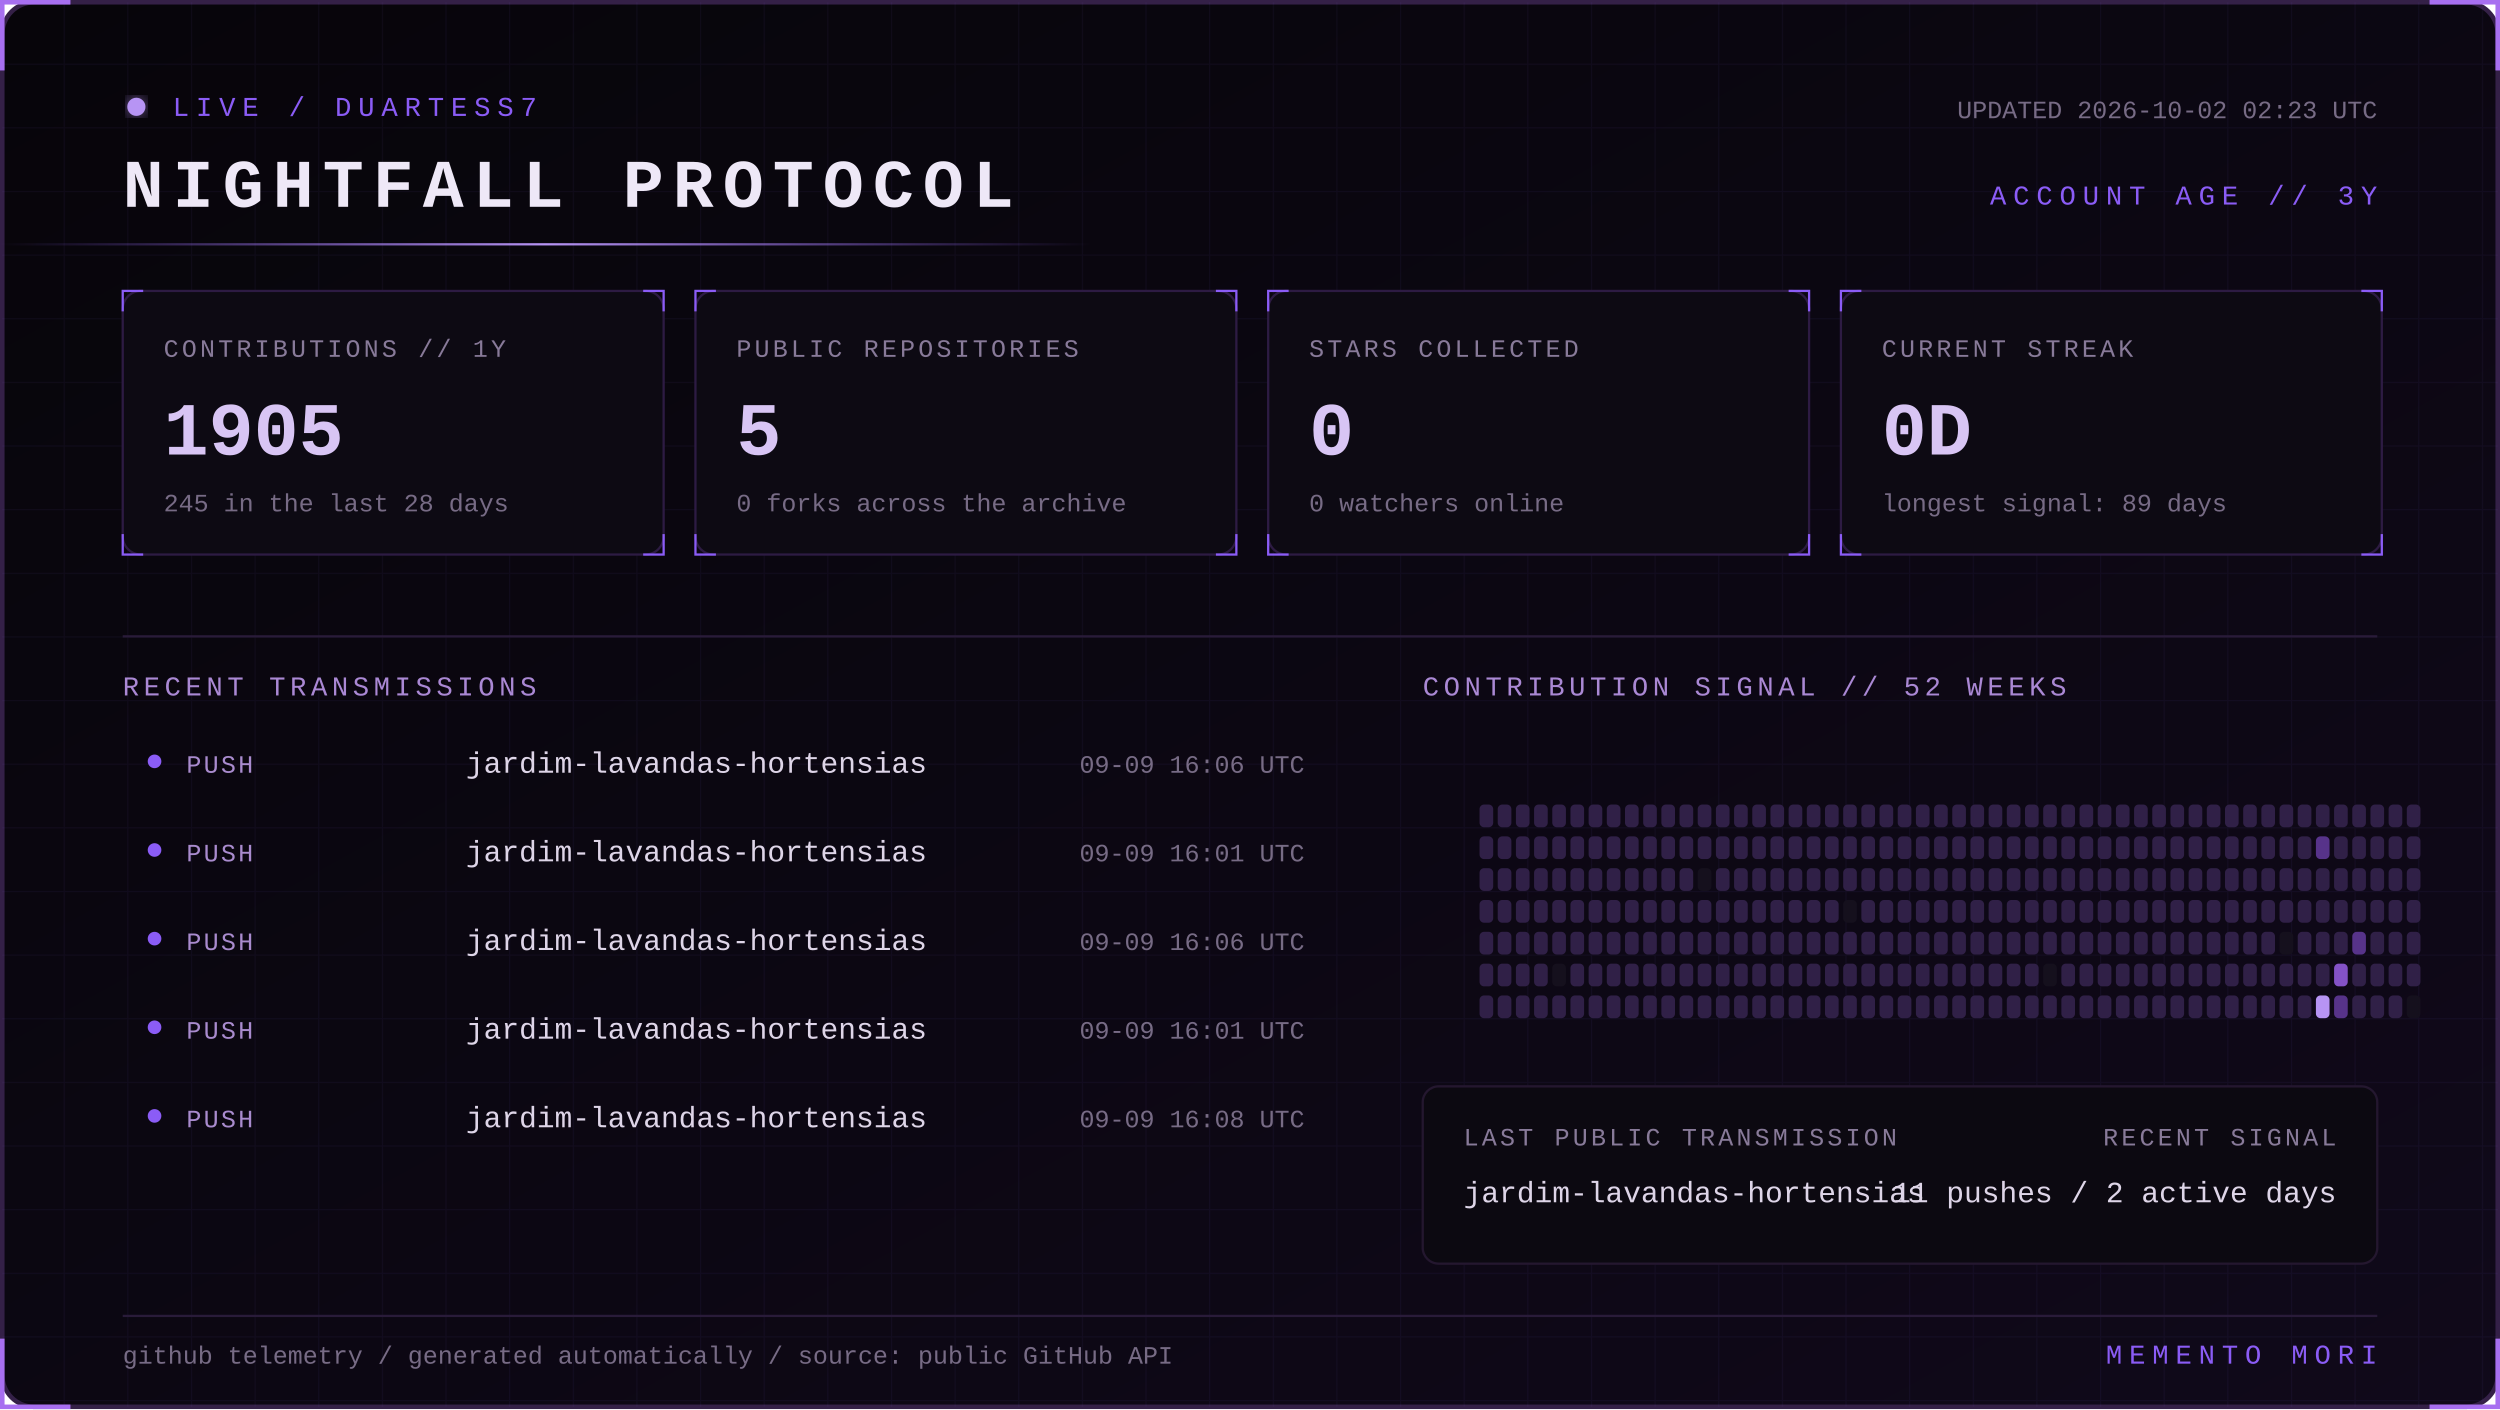
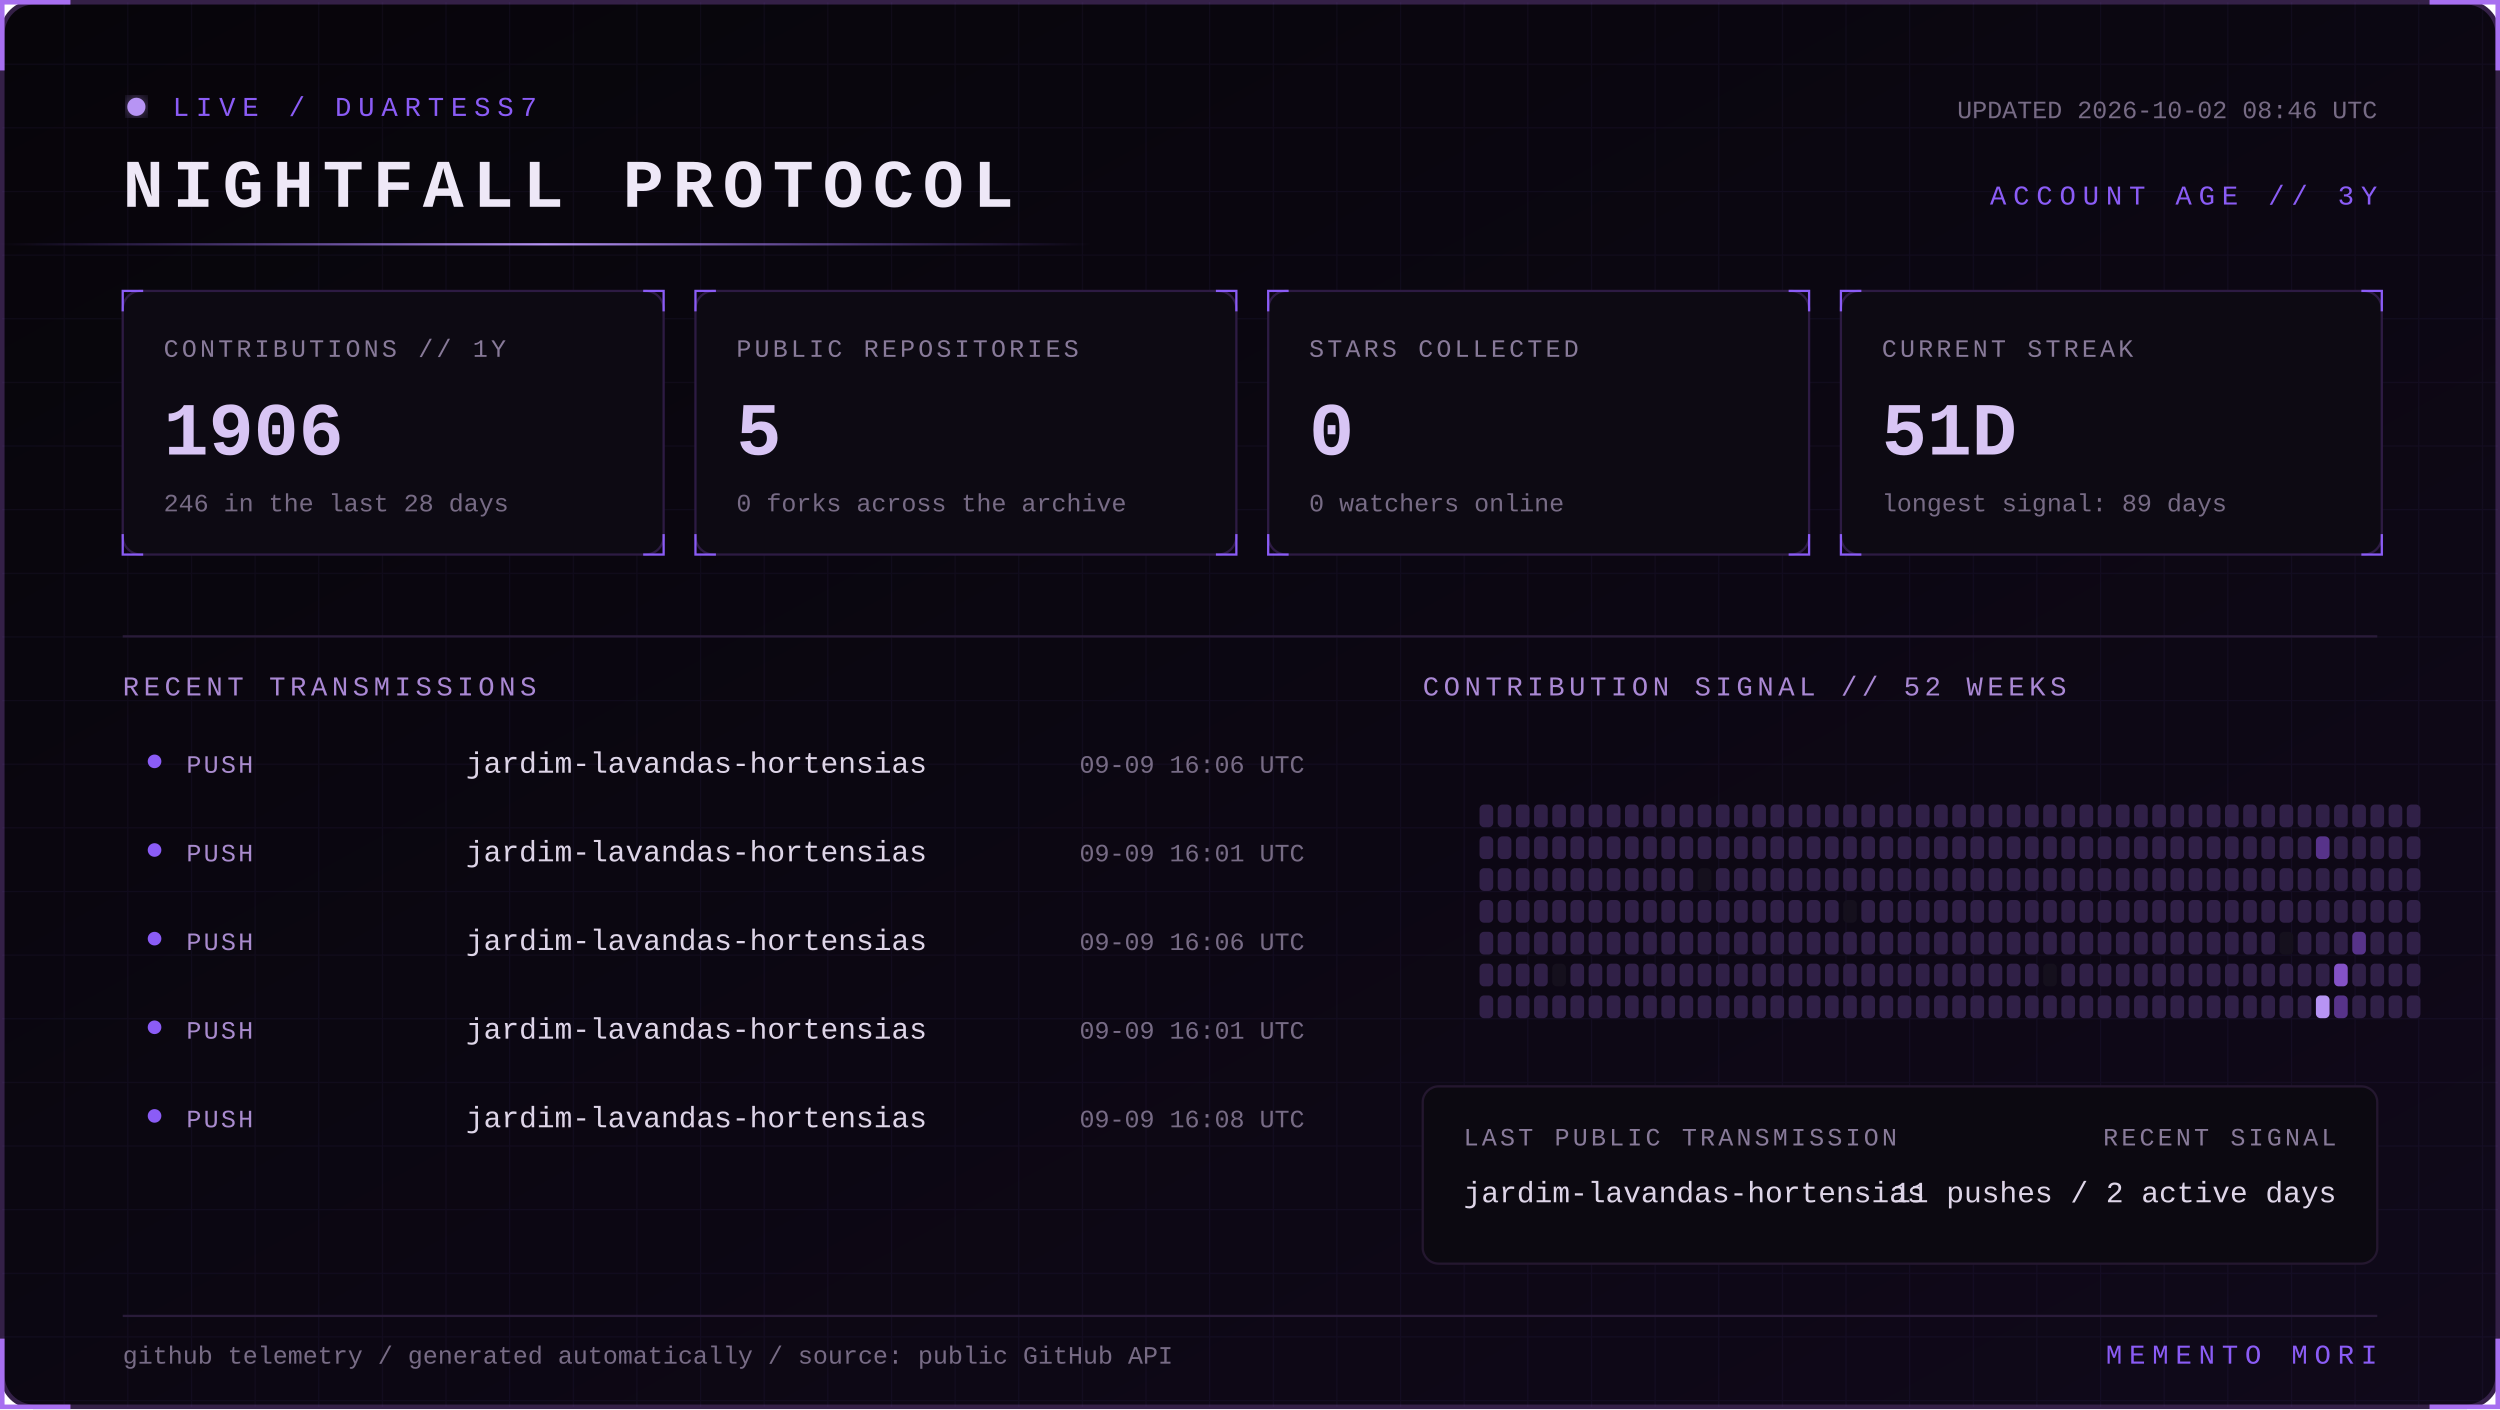
<svg xmlns="http://www.w3.org/2000/svg" width="1100" height="620" viewBox="0 0 1100 620" role="img" aria-labelledby="title desc">
  <defs>
    <linearGradient id="bg" x1="0" y1="0" x2="1" y2="1">
      <stop stop-color="#07050a" />
      <stop offset="1" stop-color="#10091a" />
    </linearGradient>
    <linearGradient id="beam">
      <stop stop-color="#8b5cf6" stop-opacity="0" />
      <stop offset=".5" stop-color="#b794f4" />
      <stop offset="1" stop-color="#8b5cf6" stop-opacity="0" />
    </linearGradient>
    <filter id="glow">
      <feGaussianBlur stdDeviation="4" result="b" />
      <feMerge>
        <feMergeNode in="b" />
        <feMergeNode in="SourceGraphic" />
      </feMerge>
    </filter>
    <pattern id="grid" width="28" height="28" patternUnits="userSpaceOnUse">
      <path d="M28 0H0V28" fill="none" stroke="#8b5cf6" stroke-opacity=".055" />
    </pattern>
    <style>
      text { font-family: Consolas, 'Courier New', monospace; }
      .kicker { fill:#8b5cf6; font-size:12px; letter-spacing:3px; }
      .title { fill:#eee8f7; font-size:30px; font-weight:700; letter-spacing:4px; }
      .label { fill:#887a99; font-size:11px; letter-spacing:1.4px; }
      .value { fill:#d8c5f4; font-size:33px; font-weight:700; }
      .detail,.pct { fill:#776b85; font-size:11px; }
      .section { fill:#aa88d4; font-size:12px; letter-spacing:2px; }
      .lang { fill:#ded5e8; font-size:13px; }
      .event { fill:#a98bce; font-size:11px; letter-spacing:1px; }
      .scan { animation:scan 5s linear infinite; }
      .blink { animation:blink 1.6s step-end infinite; }
      @keyframes scan { from { transform:translateX(-500px) } to { transform:translateX(1100px) } }
      @keyframes blink { 50% { opacity:.25 } }
    </style>
  </defs>
  <rect x="1" y="1" width="1098" height="618" rx="14" fill="url(#bg)" stroke="#342047" stroke-width="2" />
  <rect x="1" y="1" width="1098" height="618" rx="14" fill="url(#grid)" />
  <path d="M31 1H1v30 M1069 1h30v30 M1099 589v30h-30 M31 619H1v-30" stroke="#a76ff0" stroke-width="2" fill="none" />
  <g transform="translate(54 42)">
    <circle cx="6" cy="5" r="4" fill="#b794f4" filter="url(#glow)" class="blink" />
    <text x="22" y="9" class="kicker">LIVE / DUARTESS7</text>
    <text y="49" class="title">NIGHTFALL PROTOCOL</text>
-     <text x="992" y="10" text-anchor="end" class="detail">UPDATED 2026-10-02 02:23 UTC</text>
+     <text x="992" y="10" text-anchor="end" class="detail">UPDATED 2026-10-02 08:46 UTC</text>
    <text x="992" y="48" text-anchor="end" class="kicker">ACCOUNT AGE // 3Y</text>
  </g>
  <rect y="107" width="480" height="1" fill="url(#beam)" class="scan" />
  <g transform="translate(54 128)">
    <rect width="238" height="116" rx="8" fill="#0d0a13" stroke="#2d1b43" />
    <path d="M0 9V0h9 M229 0h9v9 M238 107v9h-9 M9 116H0v-9" stroke="#8b5cf6" fill="none" />
    <text x="18" y="29" class="label">CONTRIBUTIONS // 1Y</text>
-     <text x="18" y="72" class="value">1905</text>
-     <text x="18" y="97" class="detail">245 in the last 28 days</text>
+     <text x="18" y="72" class="value">1906</text>
+     <text x="18" y="97" class="detail">246 in the last 28 days</text>
  </g>
  <g transform="translate(306 128)">
    <rect width="238" height="116" rx="8" fill="#0d0a13" stroke="#2d1b43" />
    <path d="M0 9V0h9 M229 0h9v9 M238 107v9h-9 M9 116H0v-9" stroke="#8b5cf6" fill="none" />
    <text x="18" y="29" class="label">PUBLIC REPOSITORIES</text>
    <text x="18" y="72" class="value">5</text>
    <text x="18" y="97" class="detail">0 forks across the archive</text>
  </g>
  <g transform="translate(558 128)">
    <rect width="238" height="116" rx="8" fill="#0d0a13" stroke="#2d1b43" />
    <path d="M0 9V0h9 M229 0h9v9 M238 107v9h-9 M9 116H0v-9" stroke="#8b5cf6" fill="none" />
    <text x="18" y="29" class="label">STARS COLLECTED</text>
    <text x="18" y="72" class="value">0</text>
    <text x="18" y="97" class="detail">0 watchers online</text>
  </g>
  <g transform="translate(810 128)">
    <rect width="238" height="116" rx="8" fill="#0d0a13" stroke="#2d1b43" />
    <path d="M0 9V0h9 M229 0h9v9 M238 107v9h-9 M9 116H0v-9" stroke="#8b5cf6" fill="none" />
    <text x="18" y="29" class="label">CURRENT STREAK</text>
-     <text x="18" y="72" class="value">0D</text>
+     <text x="18" y="72" class="value">51D</text>
    <text x="18" y="97" class="detail">longest signal: 89 days</text>
  </g>
  <path d="M54 280H1046" stroke="#291b39" />
  <text x="54" y="306" class="section">RECENT TRANSMISSIONS</text>
  <text x="626" y="306" class="section">CONTRIBUTION SIGNAL // 52 WEEKS</text>
  <circle cx="68" cy="335" r="3" fill="#8b5cf6" />
  <text x="82" y="340" class="event">PUSH</text>
  <text x="205" y="340" class="lang">jardim-lavandas-hortensias</text>
  <text x="574" y="340" text-anchor="end" class="pct">09-09 16:06 UTC</text>
  <circle cx="68" cy="374" r="3" fill="#8b5cf6" />
  <text x="82" y="379" class="event">PUSH</text>
  <text x="205" y="379" class="lang">jardim-lavandas-hortensias</text>
  <text x="574" y="379" text-anchor="end" class="pct">09-09 16:01 UTC</text>
  <circle cx="68" cy="413" r="3" fill="#8b5cf6" />
  <text x="82" y="418" class="event">PUSH</text>
  <text x="205" y="418" class="lang">jardim-lavandas-hortensias</text>
  <text x="574" y="418" text-anchor="end" class="pct">09-09 16:06 UTC</text>
  <circle cx="68" cy="452" r="3" fill="#8b5cf6" />
  <text x="82" y="457" class="event">PUSH</text>
  <text x="205" y="457" class="lang">jardim-lavandas-hortensias</text>
  <text x="574" y="457" text-anchor="end" class="pct">09-09 16:01 UTC</text>
  <circle cx="68" cy="491" r="3" fill="#8b5cf6" />
  <text x="82" y="496" class="event">PUSH</text>
  <text x="205" y="496" class="lang">jardim-lavandas-hortensias</text>
  <text x="574" y="496" text-anchor="end" class="pct">09-09 16:08 UTC</text>
  <g>
    <rect x="651" y="354" width="6" height="10" rx="2" fill="#302047" />
    <rect x="651" y="368" width="6" height="10" rx="2" fill="#302047" />
    <rect x="651" y="382" width="6" height="10" rx="2" fill="#302047" />
    <rect x="651" y="396" width="6" height="10" rx="2" fill="#302047" />
    <rect x="651" y="410" width="6" height="10" rx="2" fill="#302047" />
    <rect x="651" y="424" width="6" height="10" rx="2" fill="#302047" />
    <rect x="651" y="438" width="6" height="10" rx="2" fill="#302047" />
    <rect x="659" y="354" width="6" height="10" rx="2" fill="#302047" />
    <rect x="659" y="368" width="6" height="10" rx="2" fill="#302047" />
    <rect x="659" y="382" width="6" height="10" rx="2" fill="#302047" />
    <rect x="659" y="396" width="6" height="10" rx="2" fill="#302047" />
    <rect x="659" y="410" width="6" height="10" rx="2" fill="#302047" />
    <rect x="659" y="424" width="6" height="10" rx="2" fill="#302047" />
    <rect x="659" y="438" width="6" height="10" rx="2" fill="#302047" />
    <rect x="667" y="354" width="6" height="10" rx="2" fill="#302047" />
    <rect x="667" y="368" width="6" height="10" rx="2" fill="#302047" />
    <rect x="667" y="382" width="6" height="10" rx="2" fill="#302047" />
    <rect x="667" y="396" width="6" height="10" rx="2" fill="#302047" />
    <rect x="667" y="410" width="6" height="10" rx="2" fill="#302047" />
    <rect x="667" y="424" width="6" height="10" rx="2" fill="#302047" />
    <rect x="667" y="438" width="6" height="10" rx="2" fill="#302047" />
    <rect x="675" y="354" width="6" height="10" rx="2" fill="#302047" />
    <rect x="675" y="368" width="6" height="10" rx="2" fill="#302047" />
    <rect x="675" y="382" width="6" height="10" rx="2" fill="#302047" />
    <rect x="675" y="396" width="6" height="10" rx="2" fill="#302047" />
    <rect x="675" y="410" width="6" height="10" rx="2" fill="#302047" />
    <rect x="675" y="424" width="6" height="10" rx="2" fill="#302047" />
    <rect x="675" y="438" width="6" height="10" rx="2" fill="#302047" />
    <rect x="683" y="354" width="6" height="10" rx="2" fill="#302047" />
    <rect x="683" y="368" width="6" height="10" rx="2" fill="#302047" />
    <rect x="683" y="382" width="6" height="10" rx="2" fill="#302047" />
    <rect x="683" y="396" width="6" height="10" rx="2" fill="#302047" />
    <rect x="683" y="410" width="6" height="10" rx="2" fill="#302047" />
    <rect x="683" y="424" width="6" height="10" rx="2" fill="#15101d" />
    <rect x="683" y="438" width="6" height="10" rx="2" fill="#302047" />
    <rect x="691" y="354" width="6" height="10" rx="2" fill="#302047" />
    <rect x="691" y="368" width="6" height="10" rx="2" fill="#302047" />
    <rect x="691" y="382" width="6" height="10" rx="2" fill="#302047" />
    <rect x="691" y="396" width="6" height="10" rx="2" fill="#302047" />
    <rect x="691" y="410" width="6" height="10" rx="2" fill="#302047" />
    <rect x="691" y="424" width="6" height="10" rx="2" fill="#302047" />
    <rect x="691" y="438" width="6" height="10" rx="2" fill="#302047" />
    <rect x="699" y="354" width="6" height="10" rx="2" fill="#302047" />
    <rect x="699" y="368" width="6" height="10" rx="2" fill="#302047" />
    <rect x="699" y="382" width="6" height="10" rx="2" fill="#302047" />
    <rect x="699" y="396" width="6" height="10" rx="2" fill="#302047" />
    <rect x="699" y="410" width="6" height="10" rx="2" fill="#302047" />
    <rect x="699" y="424" width="6" height="10" rx="2" fill="#302047" />
    <rect x="699" y="438" width="6" height="10" rx="2" fill="#302047" />
    <rect x="707" y="354" width="6" height="10" rx="2" fill="#302047" />
    <rect x="707" y="368" width="6" height="10" rx="2" fill="#302047" />
    <rect x="707" y="382" width="6" height="10" rx="2" fill="#302047" />
    <rect x="707" y="396" width="6" height="10" rx="2" fill="#302047" />
    <rect x="707" y="410" width="6" height="10" rx="2" fill="#302047" />
    <rect x="707" y="424" width="6" height="10" rx="2" fill="#302047" />
    <rect x="707" y="438" width="6" height="10" rx="2" fill="#302047" />
    <rect x="715" y="354" width="6" height="10" rx="2" fill="#302047" />
    <rect x="715" y="368" width="6" height="10" rx="2" fill="#302047" />
    <rect x="715" y="382" width="6" height="10" rx="2" fill="#302047" />
    <rect x="715" y="396" width="6" height="10" rx="2" fill="#302047" />
    <rect x="715" y="410" width="6" height="10" rx="2" fill="#302047" />
    <rect x="715" y="424" width="6" height="10" rx="2" fill="#302047" />
    <rect x="715" y="438" width="6" height="10" rx="2" fill="#302047" />
    <rect x="723" y="354" width="6" height="10" rx="2" fill="#302047" />
    <rect x="723" y="368" width="6" height="10" rx="2" fill="#302047" />
    <rect x="723" y="382" width="6" height="10" rx="2" fill="#302047" />
    <rect x="723" y="396" width="6" height="10" rx="2" fill="#302047" />
    <rect x="723" y="410" width="6" height="10" rx="2" fill="#302047" />
    <rect x="723" y="424" width="6" height="10" rx="2" fill="#302047" />
    <rect x="723" y="438" width="6" height="10" rx="2" fill="#302047" />
    <rect x="731" y="354" width="6" height="10" rx="2" fill="#302047" />
    <rect x="731" y="368" width="6" height="10" rx="2" fill="#302047" />
    <rect x="731" y="382" width="6" height="10" rx="2" fill="#302047" />
    <rect x="731" y="396" width="6" height="10" rx="2" fill="#302047" />
    <rect x="731" y="410" width="6" height="10" rx="2" fill="#302047" />
    <rect x="731" y="424" width="6" height="10" rx="2" fill="#302047" />
    <rect x="731" y="438" width="6" height="10" rx="2" fill="#302047" />
    <rect x="739" y="354" width="6" height="10" rx="2" fill="#302047" />
    <rect x="739" y="368" width="6" height="10" rx="2" fill="#302047" />
    <rect x="739" y="382" width="6" height="10" rx="2" fill="#302047" />
    <rect x="739" y="396" width="6" height="10" rx="2" fill="#302047" />
    <rect x="739" y="410" width="6" height="10" rx="2" fill="#302047" />
    <rect x="739" y="424" width="6" height="10" rx="2" fill="#302047" />
    <rect x="739" y="438" width="6" height="10" rx="2" fill="#302047" />
    <rect x="747" y="354" width="6" height="10" rx="2" fill="#302047" />
    <rect x="747" y="368" width="6" height="10" rx="2" fill="#302047" />
    <rect x="747" y="382" width="6" height="10" rx="2" fill="#15101d" />
    <rect x="747" y="396" width="6" height="10" rx="2" fill="#302047" />
    <rect x="747" y="410" width="6" height="10" rx="2" fill="#302047" />
    <rect x="747" y="424" width="6" height="10" rx="2" fill="#302047" />
    <rect x="747" y="438" width="6" height="10" rx="2" fill="#302047" />
    <rect x="755" y="354" width="6" height="10" rx="2" fill="#302047" />
    <rect x="755" y="368" width="6" height="10" rx="2" fill="#302047" />
    <rect x="755" y="382" width="6" height="10" rx="2" fill="#302047" />
    <rect x="755" y="396" width="6" height="10" rx="2" fill="#302047" />
    <rect x="755" y="410" width="6" height="10" rx="2" fill="#302047" />
    <rect x="755" y="424" width="6" height="10" rx="2" fill="#302047" />
    <rect x="755" y="438" width="6" height="10" rx="2" fill="#302047" />
    <rect x="763" y="354" width="6" height="10" rx="2" fill="#302047" />
    <rect x="763" y="368" width="6" height="10" rx="2" fill="#302047" />
    <rect x="763" y="382" width="6" height="10" rx="2" fill="#302047" />
    <rect x="763" y="396" width="6" height="10" rx="2" fill="#302047" />
    <rect x="763" y="410" width="6" height="10" rx="2" fill="#302047" />
    <rect x="763" y="424" width="6" height="10" rx="2" fill="#302047" />
    <rect x="763" y="438" width="6" height="10" rx="2" fill="#302047" />
    <rect x="771" y="354" width="6" height="10" rx="2" fill="#302047" />
    <rect x="771" y="368" width="6" height="10" rx="2" fill="#302047" />
    <rect x="771" y="382" width="6" height="10" rx="2" fill="#302047" />
    <rect x="771" y="396" width="6" height="10" rx="2" fill="#302047" />
    <rect x="771" y="410" width="6" height="10" rx="2" fill="#302047" />
    <rect x="771" y="424" width="6" height="10" rx="2" fill="#302047" />
    <rect x="771" y="438" width="6" height="10" rx="2" fill="#302047" />
    <rect x="779" y="354" width="6" height="10" rx="2" fill="#302047" />
    <rect x="779" y="368" width="6" height="10" rx="2" fill="#302047" />
    <rect x="779" y="382" width="6" height="10" rx="2" fill="#302047" />
    <rect x="779" y="396" width="6" height="10" rx="2" fill="#302047" />
    <rect x="779" y="410" width="6" height="10" rx="2" fill="#302047" />
    <rect x="779" y="424" width="6" height="10" rx="2" fill="#302047" />
    <rect x="779" y="438" width="6" height="10" rx="2" fill="#302047" />
    <rect x="787" y="354" width="6" height="10" rx="2" fill="#302047" />
    <rect x="787" y="368" width="6" height="10" rx="2" fill="#302047" />
    <rect x="787" y="382" width="6" height="10" rx="2" fill="#302047" />
    <rect x="787" y="396" width="6" height="10" rx="2" fill="#302047" />
    <rect x="787" y="410" width="6" height="10" rx="2" fill="#302047" />
    <rect x="787" y="424" width="6" height="10" rx="2" fill="#302047" />
    <rect x="787" y="438" width="6" height="10" rx="2" fill="#302047" />
    <rect x="795" y="354" width="6" height="10" rx="2" fill="#302047" />
    <rect x="795" y="368" width="6" height="10" rx="2" fill="#302047" />
    <rect x="795" y="382" width="6" height="10" rx="2" fill="#302047" />
    <rect x="795" y="396" width="6" height="10" rx="2" fill="#302047" />
    <rect x="795" y="410" width="6" height="10" rx="2" fill="#302047" />
    <rect x="795" y="424" width="6" height="10" rx="2" fill="#302047" />
    <rect x="795" y="438" width="6" height="10" rx="2" fill="#302047" />
    <rect x="803" y="354" width="6" height="10" rx="2" fill="#302047" />
    <rect x="803" y="368" width="6" height="10" rx="2" fill="#302047" />
    <rect x="803" y="382" width="6" height="10" rx="2" fill="#302047" />
    <rect x="803" y="396" width="6" height="10" rx="2" fill="#302047" />
    <rect x="803" y="410" width="6" height="10" rx="2" fill="#302047" />
    <rect x="803" y="424" width="6" height="10" rx="2" fill="#302047" />
    <rect x="803" y="438" width="6" height="10" rx="2" fill="#302047" />
    <rect x="811" y="354" width="6" height="10" rx="2" fill="#302047" />
    <rect x="811" y="368" width="6" height="10" rx="2" fill="#302047" />
    <rect x="811" y="382" width="6" height="10" rx="2" fill="#302047" />
    <rect x="811" y="396" width="6" height="10" rx="2" fill="#15101d" />
    <rect x="811" y="410" width="6" height="10" rx="2" fill="#302047" />
    <rect x="811" y="424" width="6" height="10" rx="2" fill="#302047" />
    <rect x="811" y="438" width="6" height="10" rx="2" fill="#302047" />
    <rect x="819" y="354" width="6" height="10" rx="2" fill="#302047" />
    <rect x="819" y="368" width="6" height="10" rx="2" fill="#302047" />
    <rect x="819" y="382" width="6" height="10" rx="2" fill="#302047" />
    <rect x="819" y="396" width="6" height="10" rx="2" fill="#302047" />
    <rect x="819" y="410" width="6" height="10" rx="2" fill="#302047" />
    <rect x="819" y="424" width="6" height="10" rx="2" fill="#302047" />
    <rect x="819" y="438" width="6" height="10" rx="2" fill="#302047" />
    <rect x="827" y="354" width="6" height="10" rx="2" fill="#302047" />
    <rect x="827" y="368" width="6" height="10" rx="2" fill="#302047" />
    <rect x="827" y="382" width="6" height="10" rx="2" fill="#302047" />
    <rect x="827" y="396" width="6" height="10" rx="2" fill="#302047" />
    <rect x="827" y="410" width="6" height="10" rx="2" fill="#302047" />
    <rect x="827" y="424" width="6" height="10" rx="2" fill="#302047" />
    <rect x="827" y="438" width="6" height="10" rx="2" fill="#302047" />
    <rect x="835" y="354" width="6" height="10" rx="2" fill="#302047" />
    <rect x="835" y="368" width="6" height="10" rx="2" fill="#302047" />
    <rect x="835" y="382" width="6" height="10" rx="2" fill="#302047" />
    <rect x="835" y="396" width="6" height="10" rx="2" fill="#302047" />
    <rect x="835" y="410" width="6" height="10" rx="2" fill="#302047" />
    <rect x="835" y="424" width="6" height="10" rx="2" fill="#302047" />
    <rect x="835" y="438" width="6" height="10" rx="2" fill="#302047" />
    <rect x="843" y="354" width="6" height="10" rx="2" fill="#302047" />
    <rect x="843" y="368" width="6" height="10" rx="2" fill="#302047" />
    <rect x="843" y="382" width="6" height="10" rx="2" fill="#302047" />
    <rect x="843" y="396" width="6" height="10" rx="2" fill="#302047" />
    <rect x="843" y="410" width="6" height="10" rx="2" fill="#302047" />
    <rect x="843" y="424" width="6" height="10" rx="2" fill="#302047" />
    <rect x="843" y="438" width="6" height="10" rx="2" fill="#302047" />
    <rect x="851" y="354" width="6" height="10" rx="2" fill="#302047" />
    <rect x="851" y="368" width="6" height="10" rx="2" fill="#302047" />
    <rect x="851" y="382" width="6" height="10" rx="2" fill="#302047" />
    <rect x="851" y="396" width="6" height="10" rx="2" fill="#302047" />
    <rect x="851" y="410" width="6" height="10" rx="2" fill="#302047" />
    <rect x="851" y="424" width="6" height="10" rx="2" fill="#302047" />
    <rect x="851" y="438" width="6" height="10" rx="2" fill="#302047" />
    <rect x="859" y="354" width="6" height="10" rx="2" fill="#302047" />
    <rect x="859" y="368" width="6" height="10" rx="2" fill="#302047" />
    <rect x="859" y="382" width="6" height="10" rx="2" fill="#302047" />
    <rect x="859" y="396" width="6" height="10" rx="2" fill="#302047" />
    <rect x="859" y="410" width="6" height="10" rx="2" fill="#302047" />
    <rect x="859" y="424" width="6" height="10" rx="2" fill="#302047" />
    <rect x="859" y="438" width="6" height="10" rx="2" fill="#302047" />
    <rect x="867" y="354" width="6" height="10" rx="2" fill="#302047" />
    <rect x="867" y="368" width="6" height="10" rx="2" fill="#302047" />
    <rect x="867" y="382" width="6" height="10" rx="2" fill="#302047" />
    <rect x="867" y="396" width="6" height="10" rx="2" fill="#302047" />
    <rect x="867" y="410" width="6" height="10" rx="2" fill="#302047" />
    <rect x="867" y="424" width="6" height="10" rx="2" fill="#302047" />
    <rect x="867" y="438" width="6" height="10" rx="2" fill="#302047" />
    <rect x="875" y="354" width="6" height="10" rx="2" fill="#302047" />
    <rect x="875" y="368" width="6" height="10" rx="2" fill="#302047" />
    <rect x="875" y="382" width="6" height="10" rx="2" fill="#302047" />
    <rect x="875" y="396" width="6" height="10" rx="2" fill="#302047" />
    <rect x="875" y="410" width="6" height="10" rx="2" fill="#302047" />
    <rect x="875" y="424" width="6" height="10" rx="2" fill="#302047" />
    <rect x="875" y="438" width="6" height="10" rx="2" fill="#302047" />
    <rect x="883" y="354" width="6" height="10" rx="2" fill="#302047" />
    <rect x="883" y="368" width="6" height="10" rx="2" fill="#302047" />
    <rect x="883" y="382" width="6" height="10" rx="2" fill="#302047" />
    <rect x="883" y="396" width="6" height="10" rx="2" fill="#302047" />
    <rect x="883" y="410" width="6" height="10" rx="2" fill="#302047" />
    <rect x="883" y="424" width="6" height="10" rx="2" fill="#302047" />
    <rect x="883" y="438" width="6" height="10" rx="2" fill="#302047" />
    <rect x="891" y="354" width="6" height="10" rx="2" fill="#302047" />
    <rect x="891" y="368" width="6" height="10" rx="2" fill="#302047" />
    <rect x="891" y="382" width="6" height="10" rx="2" fill="#302047" />
    <rect x="891" y="396" width="6" height="10" rx="2" fill="#302047" />
    <rect x="891" y="410" width="6" height="10" rx="2" fill="#302047" />
    <rect x="891" y="424" width="6" height="10" rx="2" fill="#302047" />
    <rect x="891" y="438" width="6" height="10" rx="2" fill="#302047" />
    <rect x="899" y="354" width="6" height="10" rx="2" fill="#302047" />
    <rect x="899" y="368" width="6" height="10" rx="2" fill="#302047" />
    <rect x="899" y="382" width="6" height="10" rx="2" fill="#302047" />
    <rect x="899" y="396" width="6" height="10" rx="2" fill="#302047" />
    <rect x="899" y="410" width="6" height="10" rx="2" fill="#302047" />
    <rect x="899" y="424" width="6" height="10" rx="2" fill="#15101d" />
    <rect x="899" y="438" width="6" height="10" rx="2" fill="#302047" />
    <rect x="907" y="354" width="6" height="10" rx="2" fill="#302047" />
    <rect x="907" y="368" width="6" height="10" rx="2" fill="#302047" />
    <rect x="907" y="382" width="6" height="10" rx="2" fill="#302047" />
    <rect x="907" y="396" width="6" height="10" rx="2" fill="#302047" />
    <rect x="907" y="410" width="6" height="10" rx="2" fill="#302047" />
    <rect x="907" y="424" width="6" height="10" rx="2" fill="#302047" />
    <rect x="907" y="438" width="6" height="10" rx="2" fill="#302047" />
    <rect x="915" y="354" width="6" height="10" rx="2" fill="#302047" />
    <rect x="915" y="368" width="6" height="10" rx="2" fill="#302047" />
    <rect x="915" y="382" width="6" height="10" rx="2" fill="#302047" />
    <rect x="915" y="396" width="6" height="10" rx="2" fill="#302047" />
    <rect x="915" y="410" width="6" height="10" rx="2" fill="#302047" />
    <rect x="915" y="424" width="6" height="10" rx="2" fill="#302047" />
    <rect x="915" y="438" width="6" height="10" rx="2" fill="#302047" />
    <rect x="923" y="354" width="6" height="10" rx="2" fill="#302047" />
    <rect x="923" y="368" width="6" height="10" rx="2" fill="#302047" />
    <rect x="923" y="382" width="6" height="10" rx="2" fill="#302047" />
    <rect x="923" y="396" width="6" height="10" rx="2" fill="#302047" />
    <rect x="923" y="410" width="6" height="10" rx="2" fill="#302047" />
    <rect x="923" y="424" width="6" height="10" rx="2" fill="#302047" />
    <rect x="923" y="438" width="6" height="10" rx="2" fill="#302047" />
    <rect x="931" y="354" width="6" height="10" rx="2" fill="#302047" />
    <rect x="931" y="368" width="6" height="10" rx="2" fill="#302047" />
    <rect x="931" y="382" width="6" height="10" rx="2" fill="#302047" />
    <rect x="931" y="396" width="6" height="10" rx="2" fill="#302047" />
    <rect x="931" y="410" width="6" height="10" rx="2" fill="#302047" />
    <rect x="931" y="424" width="6" height="10" rx="2" fill="#302047" />
    <rect x="931" y="438" width="6" height="10" rx="2" fill="#302047" />
    <rect x="939" y="354" width="6" height="10" rx="2" fill="#302047" />
    <rect x="939" y="368" width="6" height="10" rx="2" fill="#302047" />
    <rect x="939" y="382" width="6" height="10" rx="2" fill="#302047" />
    <rect x="939" y="396" width="6" height="10" rx="2" fill="#302047" />
    <rect x="939" y="410" width="6" height="10" rx="2" fill="#302047" />
    <rect x="939" y="424" width="6" height="10" rx="2" fill="#302047" />
    <rect x="939" y="438" width="6" height="10" rx="2" fill="#302047" />
    <rect x="947" y="354" width="6" height="10" rx="2" fill="#302047" />
    <rect x="947" y="368" width="6" height="10" rx="2" fill="#302047" />
    <rect x="947" y="382" width="6" height="10" rx="2" fill="#302047" />
    <rect x="947" y="396" width="6" height="10" rx="2" fill="#302047" />
    <rect x="947" y="410" width="6" height="10" rx="2" fill="#302047" />
    <rect x="947" y="424" width="6" height="10" rx="2" fill="#302047" />
    <rect x="947" y="438" width="6" height="10" rx="2" fill="#302047" />
    <rect x="955" y="354" width="6" height="10" rx="2" fill="#302047" />
    <rect x="955" y="368" width="6" height="10" rx="2" fill="#302047" />
    <rect x="955" y="382" width="6" height="10" rx="2" fill="#302047" />
    <rect x="955" y="396" width="6" height="10" rx="2" fill="#302047" />
    <rect x="955" y="410" width="6" height="10" rx="2" fill="#302047" />
    <rect x="955" y="424" width="6" height="10" rx="2" fill="#302047" />
    <rect x="955" y="438" width="6" height="10" rx="2" fill="#302047" />
    <rect x="963" y="354" width="6" height="10" rx="2" fill="#302047" />
    <rect x="963" y="368" width="6" height="10" rx="2" fill="#302047" />
    <rect x="963" y="382" width="6" height="10" rx="2" fill="#302047" />
    <rect x="963" y="396" width="6" height="10" rx="2" fill="#302047" />
    <rect x="963" y="410" width="6" height="10" rx="2" fill="#302047" />
    <rect x="963" y="424" width="6" height="10" rx="2" fill="#302047" />
    <rect x="963" y="438" width="6" height="10" rx="2" fill="#302047" />
    <rect x="971" y="354" width="6" height="10" rx="2" fill="#302047" />
    <rect x="971" y="368" width="6" height="10" rx="2" fill="#302047" />
    <rect x="971" y="382" width="6" height="10" rx="2" fill="#302047" />
    <rect x="971" y="396" width="6" height="10" rx="2" fill="#302047" />
    <rect x="971" y="410" width="6" height="10" rx="2" fill="#302047" />
    <rect x="971" y="424" width="6" height="10" rx="2" fill="#302047" />
    <rect x="971" y="438" width="6" height="10" rx="2" fill="#302047" />
    <rect x="979" y="354" width="6" height="10" rx="2" fill="#302047" />
    <rect x="979" y="368" width="6" height="10" rx="2" fill="#302047" />
    <rect x="979" y="382" width="6" height="10" rx="2" fill="#302047" />
    <rect x="979" y="396" width="6" height="10" rx="2" fill="#302047" />
    <rect x="979" y="410" width="6" height="10" rx="2" fill="#302047" />
    <rect x="979" y="424" width="6" height="10" rx="2" fill="#302047" />
    <rect x="979" y="438" width="6" height="10" rx="2" fill="#302047" />
    <rect x="987" y="354" width="6" height="10" rx="2" fill="#302047" />
    <rect x="987" y="368" width="6" height="10" rx="2" fill="#302047" />
    <rect x="987" y="382" width="6" height="10" rx="2" fill="#302047" />
    <rect x="987" y="396" width="6" height="10" rx="2" fill="#302047" />
    <rect x="987" y="410" width="6" height="10" rx="2" fill="#302047" />
    <rect x="987" y="424" width="6" height="10" rx="2" fill="#302047" />
    <rect x="987" y="438" width="6" height="10" rx="2" fill="#302047" />
    <rect x="995" y="354" width="6" height="10" rx="2" fill="#302047" />
    <rect x="995" y="368" width="6" height="10" rx="2" fill="#302047" />
    <rect x="995" y="382" width="6" height="10" rx="2" fill="#302047" />
    <rect x="995" y="396" width="6" height="10" rx="2" fill="#302047" />
    <rect x="995" y="410" width="6" height="10" rx="2" fill="#302047" />
    <rect x="995" y="424" width="6" height="10" rx="2" fill="#302047" />
    <rect x="995" y="438" width="6" height="10" rx="2" fill="#302047" />
    <rect x="1003" y="354" width="6" height="10" rx="2" fill="#302047" />
    <rect x="1003" y="368" width="6" height="10" rx="2" fill="#302047" />
    <rect x="1003" y="382" width="6" height="10" rx="2" fill="#302047" />
    <rect x="1003" y="396" width="6" height="10" rx="2" fill="#302047" />
    <rect x="1003" y="410" width="6" height="10" rx="2" fill="#15101d" />
    <rect x="1003" y="424" width="6" height="10" rx="2" fill="#302047" />
    <rect x="1003" y="438" width="6" height="10" rx="2" fill="#302047" />
    <rect x="1011" y="354" width="6" height="10" rx="2" fill="#302047" />
    <rect x="1011" y="368" width="6" height="10" rx="2" fill="#302047" />
    <rect x="1011" y="382" width="6" height="10" rx="2" fill="#302047" />
    <rect x="1011" y="396" width="6" height="10" rx="2" fill="#302047" />
    <rect x="1011" y="410" width="6" height="10" rx="2" fill="#302047" />
    <rect x="1011" y="424" width="6" height="10" rx="2" fill="#302047" />
    <rect x="1011" y="438" width="6" height="10" rx="2" fill="#302047" />
    <rect x="1019" y="354" width="6" height="10" rx="2" fill="#302047" />
    <rect x="1019" y="368" width="6" height="10" rx="2" fill="#57338a" />
    <rect x="1019" y="382" width="6" height="10" rx="2" fill="#302047" />
    <rect x="1019" y="396" width="6" height="10" rx="2" fill="#302047" />
    <rect x="1019" y="410" width="6" height="10" rx="2" fill="#302047" />
    <rect x="1019" y="424" width="6" height="10" rx="2" fill="#302047" />
    <rect x="1019" y="438" width="6" height="10" rx="2" fill="#b794f4" />
    <rect x="1027" y="354" width="6" height="10" rx="2" fill="#302047" />
    <rect x="1027" y="368" width="6" height="10" rx="2" fill="#302047" />
    <rect x="1027" y="382" width="6" height="10" rx="2" fill="#302047" />
    <rect x="1027" y="396" width="6" height="10" rx="2" fill="#302047" />
    <rect x="1027" y="410" width="6" height="10" rx="2" fill="#302047" />
    <rect x="1027" y="424" width="6" height="10" rx="2" fill="#8452c7" />
    <rect x="1027" y="438" width="6" height="10" rx="2" fill="#57338a" />
    <rect x="1035" y="354" width="6" height="10" rx="2" fill="#302047" />
    <rect x="1035" y="368" width="6" height="10" rx="2" fill="#302047" />
    <rect x="1035" y="382" width="6" height="10" rx="2" fill="#302047" />
    <rect x="1035" y="396" width="6" height="10" rx="2" fill="#302047" />
    <rect x="1035" y="410" width="6" height="10" rx="2" fill="#57338a" />
    <rect x="1035" y="424" width="6" height="10" rx="2" fill="#302047" />
    <rect x="1035" y="438" width="6" height="10" rx="2" fill="#302047" />
    <rect x="1043" y="354" width="6" height="10" rx="2" fill="#302047" />
    <rect x="1043" y="368" width="6" height="10" rx="2" fill="#302047" />
    <rect x="1043" y="382" width="6" height="10" rx="2" fill="#302047" />
    <rect x="1043" y="396" width="6" height="10" rx="2" fill="#302047" />
    <rect x="1043" y="410" width="6" height="10" rx="2" fill="#302047" />
    <rect x="1043" y="424" width="6" height="10" rx="2" fill="#302047" />
    <rect x="1043" y="438" width="6" height="10" rx="2" fill="#302047" />
    <rect x="1051" y="354" width="6" height="10" rx="2" fill="#302047" />
    <rect x="1051" y="368" width="6" height="10" rx="2" fill="#302047" />
    <rect x="1051" y="382" width="6" height="10" rx="2" fill="#302047" />
    <rect x="1051" y="396" width="6" height="10" rx="2" fill="#302047" />
    <rect x="1051" y="410" width="6" height="10" rx="2" fill="#302047" />
    <rect x="1051" y="424" width="6" height="10" rx="2" fill="#302047" />
    <rect x="1051" y="438" width="6" height="10" rx="2" fill="#302047" />
    <rect x="1059" y="354" width="6" height="10" rx="2" fill="#302047" />
    <rect x="1059" y="368" width="6" height="10" rx="2" fill="#302047" />
    <rect x="1059" y="382" width="6" height="10" rx="2" fill="#302047" />
    <rect x="1059" y="396" width="6" height="10" rx="2" fill="#302047" />
    <rect x="1059" y="410" width="6" height="10" rx="2" fill="#302047" />
    <rect x="1059" y="424" width="6" height="10" rx="2" fill="#302047" />
-     <rect x="1059" y="438" width="6" height="10" rx="2" fill="#15101d" />
+     <rect x="1059" y="438" width="6" height="10" rx="2" fill="#302047" />
  </g>
  <g transform="translate(626 478)">
    <rect width="420" height="78" rx="7" fill="#0c0911" stroke="#24172f" />
    <text x="18" y="26" class="label">LAST PUBLIC TRANSMISSION</text>
    <text x="18" y="51" class="lang">jardim-lavandas-hortensias</text>
    <text x="402" y="26" text-anchor="end" class="label">RECENT SIGNAL</text>
    <text x="402" y="51" text-anchor="end" class="lang">11 pushes / 2 active days</text>
  </g>
  <path d="M54 579H1046" stroke="#291b39" />
  <text x="54" y="600" class="detail">github telemetry / generated automatically / source: public GitHub API</text>
  <text x="1046" y="600" text-anchor="end" class="kicker">MEMENTO MORI</text>
</svg>
